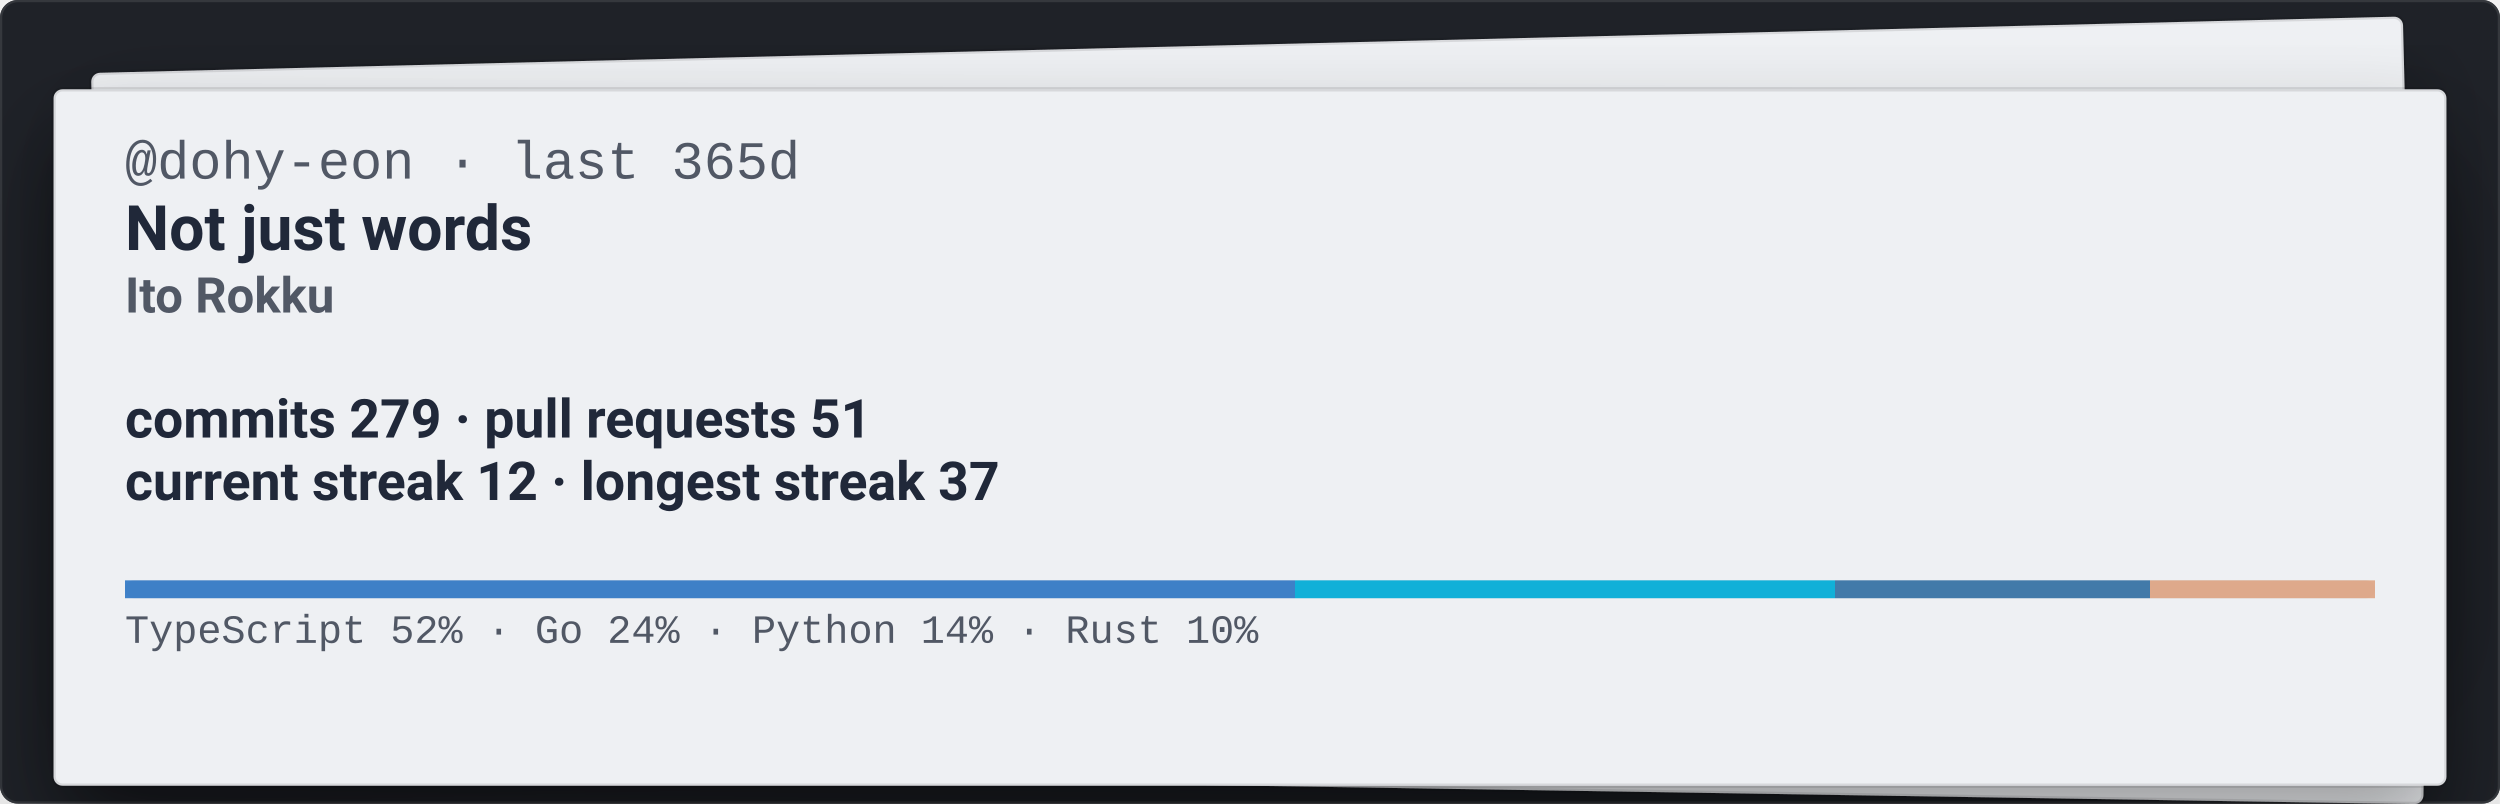
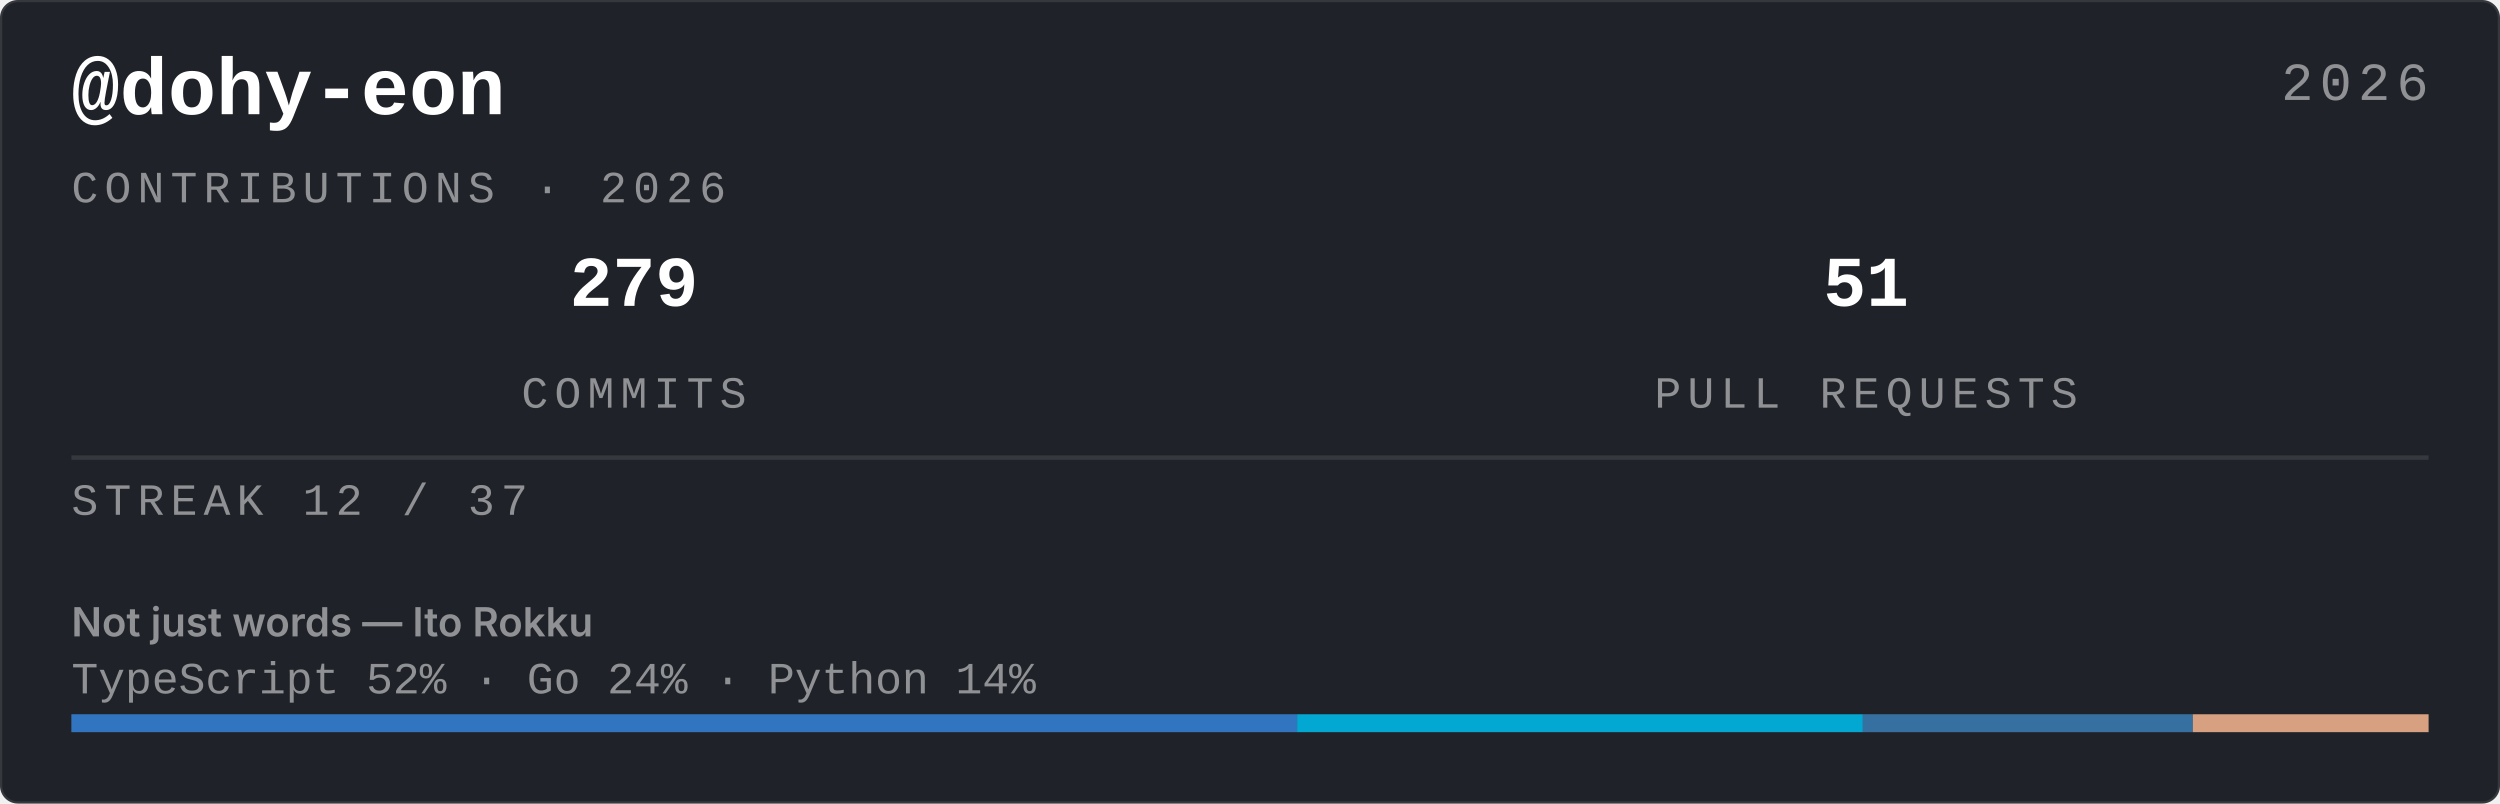
<svg xmlns="http://www.w3.org/2000/svg" width="560" height="180" viewBox="0 0 560 180" role="img" aria-label="GitHub stats">
-   <defs>
-     <filter id="paperShadow" x="-20%" y="-20%" width="140%" height="140%">
-       <feDropShadow dx="0" dy="10" stdDeviation="10" flood-color="#000000" flood-opacity="0.35" />
-     </filter>
-   </defs>
  <style>
    
    .mono { font-family: GeistMono, ui-monospace, SFMono-Regular, Roboto Mono, Menlo, Monaco, "Liberation Mono", "DejaVu Sans Mono", "Courier New", monospace; }
-     .sans { font-family: universalSans, ui-sans-serif, system-ui, -apple-system, "Segoe UI", Roboto, Helvetica, Arial, sans-serif; }
+     .sans { font-family: Inter, "SF Pro Display", "Avenir Next", "Helvetica Neue", "Pretendard Variable", Pretendard, "Noto Sans KR", "Apple SD Gothic Neo", "Segoe UI", Roboto, "Noto Sans", Arial, sans-serif; }
    .cap { letter-spacing: 1.4px; text-transform: uppercase; }
  
-     .paper { filter: url(#paperShadow); }
-     .paperText { font-family: ui-sans-serif, system-ui, -apple-system, Segoe UI, Roboto, Helvetica, Arial, sans-serif; }
-     .paperMono { font-family: ui-monospace, SFMono-Regular, Menlo, Monaco, Consolas, Liberation Mono, Courier New, monospace; }
+     .bodyText { font-family: Inter, "SF Pro Display", "Avenir Next", "Helvetica Neue", "Pretendard Variable", Pretendard, "Noto Sans KR", "Apple SD Gothic Neo", "Segoe UI", Roboto, "Noto Sans", Arial, sans-serif; }
  </style>
  <g>
    <rect x="0" y="0" width="560" height="180" rx="4" ry="4" fill="#1f2228" stroke="rgba(255, 255, 255, 0.10)" stroke-width="1" />
  </g>
  <g>
-     <rect x="0" y="0" width="560" height="180" rx="4" ry="4" fill="#1f2228" stroke="rgba(255, 255, 255, 0.10)" stroke-width="1" />
-     <g class="paper" transform="translate(281 79) rotate(-1.4) translate(-281 -79)">
-       <rect x="22" y="10" width="518" height="138" rx="2" ry="2" fill="#eef0f3" stroke="rgba(0,0,0,0.10)" stroke-width="1" />
-     </g>
-     <g class="paper" transform="translate(280 103) rotate(0.9) translate(-280 -103)">
-       <rect x="16" y="30" width="528" height="146" rx="2" ry="2" fill="#eef0f3" stroke="rgba(0,0,0,0.10)" stroke-width="1" />
-     </g>
-     <g class="paper" transform="translate(280 98) rotate(0) translate(-280 -98)">
-       <rect x="12" y="20" width="536" height="156" rx="2" ry="2" fill="#eef0f3" stroke="rgba(0,0,0,0.10)" stroke-width="1" />
-     </g>
-     <text x="28" y="40" class="paperMono" fill="rgba(15, 23, 42, 0.70)" font-size="12" font-weight="500">@dohy-eon · last 365d</text>
-     <text x="28" y="56" class="paperText" fill="rgba(15, 23, 42, 0.92)" font-size="14" font-weight="650">Not just words</text>
-     <text x="28" y="70" class="paperText" fill="rgba(15, 23, 42, 0.70)" font-size="11" font-weight="600">Ito Rokku</text>
-     <text x="28" y="98" class="paperText" fill="rgba(15, 23, 42, 0.92)" font-size="12" font-weight="600">commits 279 · pull requests 51</text>
-     <text x="28" y="112" class="paperText" fill="rgba(15, 23, 42, 0.92)" font-size="12" font-weight="600">current streak 12 · longest streak 37</text>
-     <rect x="28" y="130" width="504" height="4" rx="2" ry="2" fill="rgba(15, 23, 42, 0.10)" />
-     <rect x="28" y="130" width="262.08" height="4" fill="#3178c6" opacity="0.92" />
-     <rect x="290.08" y="130" width="120.96" height="4" fill="#00ADD8" opacity="0.92" />
-     <rect x="411.04" y="130" width="70.56" height="4" fill="#3572A5" opacity="0.92" />
-     <rect x="481.6" y="130" width="50.4" height="4" fill="#dea584" opacity="0.92" />
-     <text x="28" y="144" class="paperMono" fill="rgba(15, 23, 42, 0.70)" font-size="9" font-weight="500">TypeScript 52% · Go 24% · Python 14% · Rust 10%</text>
+     <text x="16" y="16" class="mono" fill="#ffffff" font-size="18" font-weight="700" dominant-baseline="hanging">@dohy-eon</text>
+     <text x="544" y="16" class="mono cap" fill="rgba(255, 255, 255, 0.50)" font-size="12" font-weight="500" text-anchor="end" dominant-baseline="hanging">2026</text>
+     <text x="16" y="40" class="mono cap" fill="rgba(255, 255, 255, 0.50)" font-size="10" font-weight="500" dominant-baseline="hanging">CONTRIBUTIONS · 2026</text>
+     <text x="142" y="60" class="mono" fill="#ffffff" font-size="16" font-weight="700" text-anchor="middle" dominant-baseline="hanging">279</text>
+     <text x="142" y="86" class="mono cap" fill="rgba(255, 255, 255, 0.50)" font-size="10" font-weight="500" text-anchor="middle" dominant-baseline="hanging">COMMITS</text>
+     <text x="418" y="60" class="mono" fill="#ffffff" font-size="16" font-weight="700" text-anchor="middle" dominant-baseline="hanging">51</text>
+     <text x="418" y="86" class="mono cap" fill="rgba(255, 255, 255, 0.50)" font-size="10" font-weight="500" text-anchor="middle" dominant-baseline="hanging">PULL REQUESTS</text>
+     <rect x="16" y="102" width="528" height="1" rx="0" ry="0" fill="rgba(255, 255, 255, 0.10)" />
+     <text x="16" y="110" class="mono cap" fill="rgba(255, 255, 255, 0.50)" font-size="10" font-weight="500" dominant-baseline="hanging">STREAK 12 / 37</text>
+     <text x="16" y="136" class="bodyText" fill="rgba(255, 255, 255, 0.50)" font-size="9" font-weight="600" dominant-baseline="hanging">Not just words — Ito Rokku</text>
+     <text x="16" y="150" class="mono" fill="rgba(255, 255, 255, 0.50)" font-size="10" font-weight="500" dominant-baseline="hanging">TypeScript 52% · Go 24% · Python 14%</text>
+     <rect x="16" y="160" width="528" height="4" rx="0" ry="0" fill="rgba(255, 255, 255, 0.10)" />
+     <rect x="16" y="160" width="274.56" height="4" fill="#3178c6" opacity="0.95" />
+     <rect x="290.56" y="160" width="126.72" height="4" fill="#00ADD8" opacity="0.95" />
+     <rect x="417.28" y="160" width="73.92" height="4" fill="#3572A5" opacity="0.95" />
+     <rect x="491.2" y="160" width="52.8" height="4" fill="#dea584" opacity="0.95" />
  </g>
</svg>
